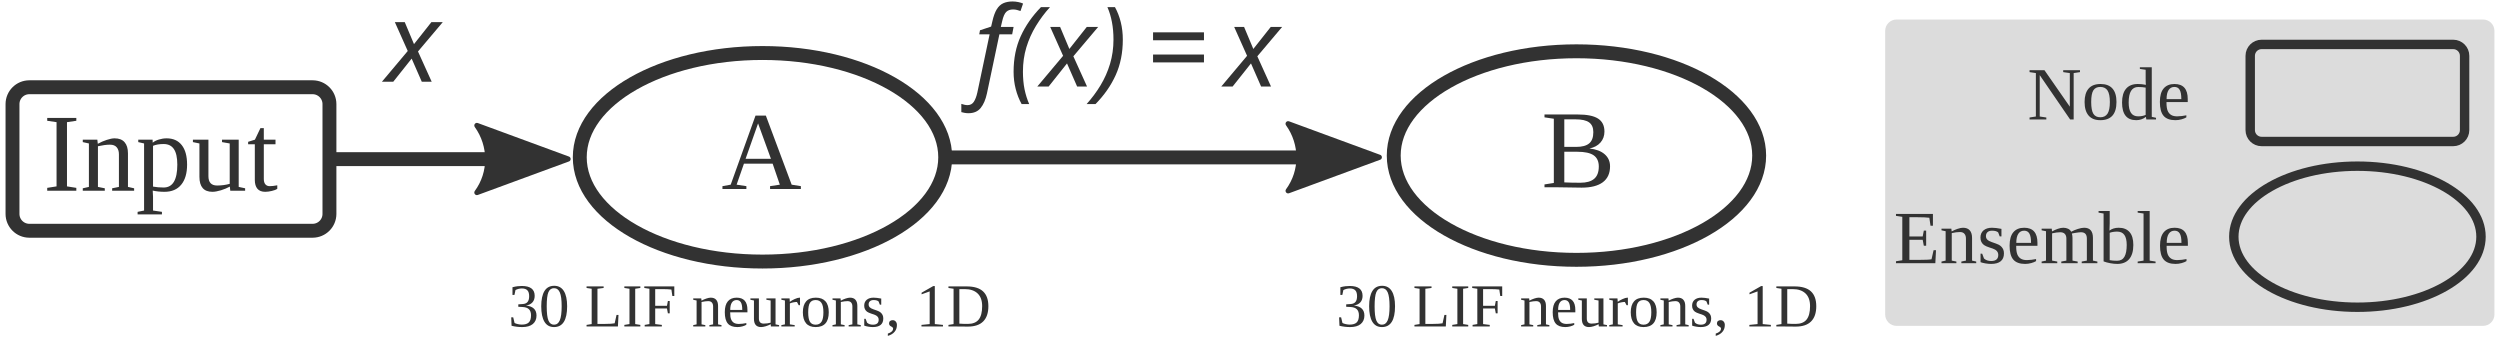
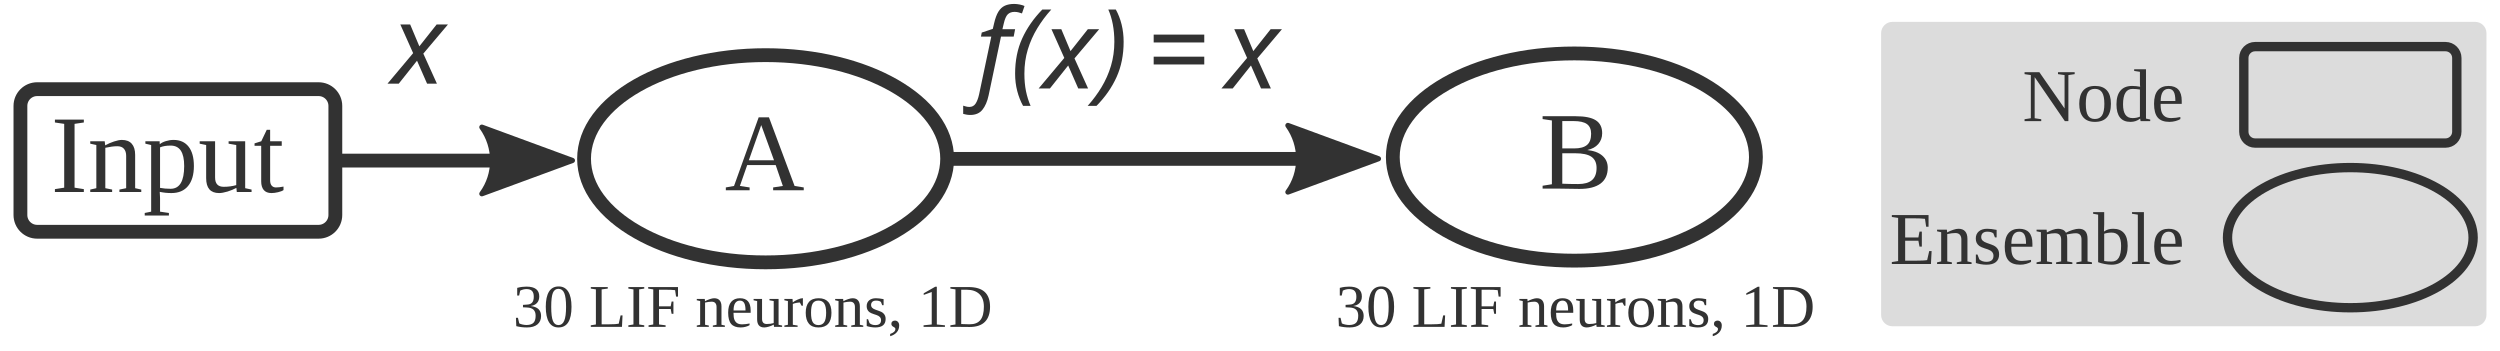
- <svg xmlns="http://www.w3.org/2000/svg" width="899.105" height="123.074" id="svg2" version="1.1">
+ <svg xmlns="http://www.w3.org/2000/svg" width="301.163" height="42.223" id="svg2" version="1.1">
  <defs id="defs4">
    <marker style="overflow:visible" id="Arrow2Mend" refX="0" refY="0" orient="auto">
      <path transform="scale(-0.6,-0.6)" d="M 8.719,4.034 -2.207,0.016 8.719,-4.002 c -1.745,2.372 -1.735,5.617 -6e-7,8.035 z" style="fill-rule:evenodd;stroke-width:0.625;stroke-linejoin:round" id="path3997" />
    </marker>
    <marker style="overflow:visible" id="Arrow2Send" refX="0" refY="0" orient="auto">
      <path transform="matrix(-0.3,0,0,-0.3,0.69,0)" d="M 8.719,4.034 -2.207,0.016 8.719,-4.002 c -1.745,2.372 -1.735,5.617 -6e-7,8.035 z" style="fill-rule:evenodd;stroke-width:0.625;stroke-linejoin:round" id="path4003" />
    </marker>
    <marker style="overflow:visible" id="Arrow1Send" refX="0" refY="0" orient="auto">
      <path transform="matrix(-0.2,0,0,-0.2,-1.2,0)" style="fill-rule:evenodd;stroke:#000000;stroke-width:1pt" d="M 0,0 5,-5 -12.5,0 5,5 0,0 z" id="path3985" />
    </marker>
    <marker style="overflow:visible" id="Arrow1Mend" refX="0" refY="0" orient="auto">
      <path transform="matrix(-0.4,0,0,-0.4,-4,0)" style="fill-rule:evenodd;stroke:#000000;stroke-width:1pt" d="M 0,0 5,-5 -12.5,0 5,5 0,0 z" id="path3979" />
    </marker>
    <marker style="overflow:visible" id="Arrow2Lend" refX="0" refY="0" orient="auto">
      <path transform="matrix(-1.1,0,0,-1.1,-1.1,0)" d="M 8.719,4.034 -2.207,0.016 8.719,-4.002 c -1.745,2.372 -1.735,5.617 -6e-7,8.035 z" style="fill-rule:evenodd;stroke-width:0.625;stroke-linejoin:round" id="path3991" />
    </marker>
    <marker style="overflow:visible" id="Arrow1Lstart" refX="0" refY="0" orient="auto">
      <path transform="matrix(0.8,0,0,0.8,10,0)" style="fill-rule:evenodd;stroke:#000000;stroke-width:1pt" d="M 0,0 5,-5 -12.5,0 5,5 0,0 z" id="path3795" />
    </marker>
    <marker style="overflow:visible" id="Arrow1Lend" refX="0" refY="0" orient="auto">
      <path transform="matrix(-0.8,0,0,-0.8,-10,0)" style="fill-rule:evenodd;stroke:#000000;stroke-width:1pt" d="M 0,0 5,-5 -12.5,0 5,5 0,0 z" id="path3798" />
    </marker>
    <marker style="overflow:visible" id="Arrow2MendP" refX="0" refY="0" orient="auto">
      <path transform="scale(-0.6,-0.6)" d="M 8.719,4.034 -2.207,0.016 8.719,-4.002 c -1.745,2.372 -1.735,5.617 -6e-7,8.035 z" style="fill:#323232;fill-rule:evenodd;stroke:#323232;stroke-width:0.625;stroke-linejoin:round" id="path4305" />
    </marker>
    <marker style="overflow:visible" id="Arrow2MendP-7" refX="0" refY="0" orient="auto">
      <path transform="scale(-0.6,-0.6)" d="M 8.719,4.034 -2.207,0.016 8.719,-4.002 c -1.745,2.372 -1.735,5.617 -6e-7,8.035 z" style="fill:#323232;fill-rule:evenodd;stroke:#323232;stroke-width:0.625;stroke-linejoin:round" id="path4305-8" />
    </marker>
  </defs>
-   <g transform="translate(67.78125,-52.629)" id="layer1">
-     <g id="g3932">
-       <rect id="rect3118" width="113.987" height="51.611" x="-63.286" y="84.008" style="fill:none;stroke:#323232;stroke-width:5;stroke-miterlimit:4;stroke-opacity:1;stroke-dasharray:none" ry="6.061" />
-       <text xml:space="preserve" style="font-size:40px;font-style:normal;font-weight:normal;line-height:125%;letter-spacing:0px;word-spacing:0px;fill:#323232;fill-opacity:1;stroke:none;font-family:Sans" x="-52.252" y="121.224" id="text3900">
-         <tspan id="tspan3902" x="-52.252" y="121.224" style="font-size:40px;font-style:normal;font-variant:normal;font-weight:normal;font-stretch:normal;fill:#323232;fill-opacity:1;font-family:Times New Roman;-inkscape-font-specification:Times New Roman">Input</tspan>
+   <g transform="translate(67.91964,-52.49509)" id="layer1">
+     <g id="g5422" transform="matrix(0.3328138,0,0,0.3328138,-44.39681,35.27774)">
+       <g id="g3932">
+         <rect ry="6.061" style="fill:none;stroke:#323232;stroke-width:5;stroke-miterlimit:4;stroke-opacity:1;stroke-dasharray:none" y="84.008" x="-63.286" height="51.611" width="113.987" id="rect3118" />
+         <text id="text3900" y="121.224" x="-52.252" style="font-size:40px;font-style:normal;font-weight:normal;line-height:125%;letter-spacing:0px;word-spacing:0px;fill:#323232;fill-opacity:1;stroke:none;font-family:Sans" xml:space="preserve">
+           <tspan style="font-size:40px;font-style:normal;font-variant:normal;font-weight:normal;font-stretch:normal;fill:#323232;fill-opacity:1;font-family:Times New Roman;-inkscape-font-specification:Times New Roman" y="121.224" x="-52.252" id="tspan3902">Input</tspan>
+         </text>
+       </g>
+       <g id="g3927" transform="translate(-1.305904,1.689671)">
+         <path transform="translate(-154.3951,-8.015049)" d="m 427.857,115.52 c 0,20.711 -29.421,37.5 -65.714,37.5 -36.293,0 -65.714,-16.789 -65.714,-37.5 0,-20.711 29.421,-37.5 65.714,-37.5 36.293,0 65.714,16.789 65.714,37.5 z" id="path3904" style="fill:none;stroke:#323232;stroke-width:5;stroke-miterlimit:4;stroke-opacity:1;stroke-dasharray:none" />
+         <text id="text3900-8" y="118.918" x="192.956" style="font-size:40px;font-style:normal;font-weight:normal;line-height:125%;letter-spacing:0px;word-spacing:0px;fill:#323232;fill-opacity:1;stroke:none;font-family:Sans" xml:space="preserve">
+           <tspan style="font-size:40px;font-style:normal;font-variant:normal;font-weight:normal;font-stretch:normal;fill:#323232;fill-opacity:1;font-family:Times New Roman;-inkscape-font-specification:Times New Roman" y="118.918" x="192.956" id="tspan3902-5">A</tspan>
+         </text>
+       </g>
+       <g transform="translate(291.4286,1.071437)" id="g3927-1">
+         <path transform="translate(-154.3951,-8.015049)" d="m 427.857,115.52 c 0,20.711 -29.421,37.5 -65.714,37.5 -36.293,0 -65.714,-16.789 -65.714,-37.5 0,-20.711 29.421,-37.5 65.714,-37.5 36.293,0 65.714,16.789 65.714,37.5 z" id="path3904-7" style="fill:none;stroke:#323232;stroke-width:5;stroke-miterlimit:4;stroke-opacity:1;stroke-dasharray:none" />
+         <text id="text3900-8-8" y="118.918" x="195.099" style="font-size:40px;font-style:normal;font-weight:normal;line-height:125%;letter-spacing:0px;word-spacing:0px;fill:#323232;fill-opacity:1;stroke:none;font-family:Sans" xml:space="preserve">
+           <tspan style="font-size:40px;font-style:normal;font-variant:normal;font-weight:normal;font-stretch:normal;fill:#323232;fill-opacity:1;font-family:Times New Roman;-inkscape-font-specification:Times New Roman" y="118.918" x="195.099" id="tspan3902-5-6">B</tspan>
+         </text>
+       </g>
+       <text id="text3900-8-0" y="83.75" x="282.439" style="font-size:40px;font-style:normal;font-weight:normal;line-height:125%;letter-spacing:0px;word-spacing:0px;fill:#323232;fill-opacity:1;stroke:none;font-family:Sans" xml:space="preserve">
+         <tspan style="font-size:40px;font-style:italic;font-variant:normal;font-weight:normal;font-stretch:normal;fill:#323232;fill-opacity:1;font-family:STIXGeneral;-inkscape-font-specification:STIXGeneral" y="83.75" x="282.439" id="tspan3902-5-5">f(x<tspan style="font-style:italic;font-variant:normal;font-weight:normal;font-stretch:normal;letter-spacing:-2.11px;font-family:STIXGeneral;-inkscape-font-specification:STIXGeneral" id="tspan3280">) = x</tspan>
+         </tspan>
+       </text>
+       <path style="fill:none;stroke:#323232;stroke-width:5;stroke-linecap:butt;stroke-linejoin:miter;stroke-miterlimit:4;stroke-opacity:1;stroke-dasharray:none;marker-end:url(#Arrow2MendP)" d="m 49.176,109.861 80.714,0" id="path3282" />
+       <path style="fill:none;stroke:#323232;stroke-width:5;stroke-linecap:butt;stroke-linejoin:miter;stroke-miterlimit:4;stroke-opacity:1;stroke-dasharray:none;marker-end:url(#Arrow2MendP)" d="m 272.932,109.243 148.714,0" id="path3282-3" />
+       <g transform="matrix(0.6764087,0,0,0.6764087,204.2026,42.75337)" id="g4503">
+         <rect style="fill:#dcdcdc;fill-opacity:1;stroke:none" id="rect4499" width="323.943" height="162.888" x="748.2" y="0.846" transform="translate(-147.9665,24.12781)" ry="6.061" />
+         <g transform="translate(857.6118,-45.78828)" id="g3932-9">
+           <rect id="rect3118-4" width="113.987" height="51.611" x="-63.286" y="84.008" style="fill:none;stroke:#323232;stroke-width:5;stroke-miterlimit:4;stroke-opacity:1;stroke-dasharray:none" ry="6.061" />
+         </g>
+         <g id="g3927-1-6" transform="translate(643.5714,32.94815)">
+           <path style="fill:none;stroke:#323232;stroke-width:5;stroke-miterlimit:4;stroke-opacity:1;stroke-dasharray:none" id="path3904-7-6" d="m 427.857,115.52 c 0,20.711 -29.421,37.5 -65.714,37.5 -36.293,0 -65.714,-16.789 -65.714,-37.5 0,-20.711 29.421,-37.5 65.714,-37.5 36.293,0 65.714,16.789 65.714,37.5 z" transform="translate(-154.3951,-8.015049)" />
+         </g>
+         <text xml:space="preserve" style="font-size:40px;font-style:normal;font-weight:normal;line-height:125%;letter-spacing:0px;word-spacing:0px;fill:#323232;fill-opacity:1;stroke:none;font-family:Sans" x="675.842" y="78.107" id="text3900-0">
+           <tspan id="tspan3902-0" x="675.842" y="78.107" style="font-size:40px;font-style:normal;font-variant:normal;font-weight:normal;font-stretch:normal;fill:#323232;fill-opacity:1;font-family:Times New Roman;-inkscape-font-specification:Times New Roman">Node</tspan>
+         </text>
+         <text xml:space="preserve" style="font-size:40px;font-style:normal;font-weight:normal;line-height:125%;letter-spacing:0px;word-spacing:0px;fill:#323232;fill-opacity:1;stroke:none;font-family:Sans" x="604.826" y="154.535" id="text3900-0-5">
+           <tspan id="tspan3902-0-7" x="604.826" y="154.535" style="font-size:40px;font-style:normal;font-variant:normal;font-weight:normal;font-stretch:normal;fill:#323232;fill-opacity:1;font-family:Times New Roman;-inkscape-font-specification:Times New Roman">Ensemble</tspan>
+         </text>
+       </g>
+       <text id="text3900-8-0-5" y="82.019" x="71.062" style="font-size:40px;font-style:normal;font-weight:normal;line-height:125%;letter-spacing:0px;word-spacing:0px;fill:#323232;fill-opacity:1;stroke:none;font-family:Sans" xml:space="preserve">
+         <tspan style="font-size:40px;font-style:italic;font-variant:normal;font-weight:normal;font-stretch:normal;letter-spacing:-2.11px;fill:#323232;fill-opacity:1;font-family:STIXGeneral;-inkscape-font-specification:STIXGeneral" y="82.019" x="71.062" id="tspan3902-5-5-5">x</tspan>
+       </text>
+       <text id="text3900-8-9" y="170.04" x="115.026" style="font-size:40px;font-style:normal;font-weight:normal;line-height:125%;letter-spacing:0px;word-spacing:0px;fill:#323232;fill-opacity:1;stroke:none;font-family:Sans" xml:space="preserve">
+         <tspan style="font-size:22px;font-style:normal;font-variant:normal;font-weight:normal;font-stretch:normal;fill:#323232;fill-opacity:1;font-family:Times New Roman;-inkscape-font-specification:Times New Roman" y="170.04" x="115.026" id="tspan3902-5-7">30 LIF neurons, 1D</tspan>
+       </text>
+       <text id="text3900-8-9-3" y="170.04" x="412.775" style="font-size:40px;font-style:normal;font-weight:normal;line-height:125%;letter-spacing:0px;word-spacing:0px;fill:#323232;fill-opacity:1;stroke:none;font-family:Sans" xml:space="preserve">
+         <tspan style="font-size:22px;font-style:normal;font-variant:normal;font-weight:normal;font-stretch:normal;fill:#323232;fill-opacity:1;font-family:Times New Roman;-inkscape-font-specification:Times New Roman" y="170.04" x="412.775" id="tspan3902-5-7-9">30 LIF neurons, 1D</tspan>
      </text>
    </g>
-     <g transform="translate(-1.305904,1.689671)" id="g3927">
-       <path style="fill:none;stroke:#323232;stroke-width:5;stroke-miterlimit:4;stroke-opacity:1;stroke-dasharray:none" id="path3904" d="m 427.857,115.52 c 0,20.711 -29.421,37.5 -65.714,37.5 -36.293,0 -65.714,-16.789 -65.714,-37.5 0,-20.711 29.421,-37.5 65.714,-37.5 36.293,0 65.714,16.789 65.714,37.5 z" transform="translate(-154.3951,-8.015049)" />
-       <text xml:space="preserve" style="font-size:40px;font-style:normal;font-weight:normal;line-height:125%;letter-spacing:0px;word-spacing:0px;fill:#323232;fill-opacity:1;stroke:none;font-family:Sans" x="192.956" y="118.918" id="text3900-8">
-         <tspan id="tspan3902-5" x="192.956" y="118.918" style="font-size:40px;font-style:normal;font-variant:normal;font-weight:normal;font-stretch:normal;fill:#323232;fill-opacity:1;font-family:Times New Roman;-inkscape-font-specification:Times New Roman">A</tspan>
-       </text>
-     </g>
-     <g id="g3927-1" transform="translate(291.4286,1.071437)">
-       <path style="fill:none;stroke:#323232;stroke-width:5;stroke-miterlimit:4;stroke-opacity:1;stroke-dasharray:none" id="path3904-7" d="m 427.857,115.52 c 0,20.711 -29.421,37.5 -65.714,37.5 -36.293,0 -65.714,-16.789 -65.714,-37.5 0,-20.711 29.421,-37.5 65.714,-37.5 36.293,0 65.714,16.789 65.714,37.5 z" transform="translate(-154.3951,-8.015049)" />
-       <text xml:space="preserve" style="font-size:40px;font-style:normal;font-weight:normal;line-height:125%;letter-spacing:0px;word-spacing:0px;fill:#323232;fill-opacity:1;stroke:none;font-family:Sans" x="195.099" y="118.918" id="text3900-8-8">
-         <tspan id="tspan3902-5-6" x="195.099" y="118.918" style="font-size:40px;font-style:normal;font-variant:normal;font-weight:normal;font-stretch:normal;fill:#323232;fill-opacity:1;font-family:Times New Roman;-inkscape-font-specification:Times New Roman">B</tspan>
-       </text>
-     </g>
-     <text xml:space="preserve" style="font-size:40px;font-style:normal;font-weight:normal;line-height:125%;letter-spacing:0px;word-spacing:0px;fill:#323232;fill-opacity:1;stroke:none;font-family:Sans" x="282.439" y="83.75" id="text3900-8-0">
-       <tspan id="tspan3902-5-5" x="282.439" y="83.75" style="font-size:40px;font-style:italic;font-variant:normal;font-weight:normal;font-stretch:normal;fill:#323232;fill-opacity:1;font-family:STIXGeneral;-inkscape-font-specification:STIXGeneral">f(x<tspan id="tspan3280" style="font-style:italic;font-variant:normal;font-weight:normal;font-stretch:normal;letter-spacing:-2.11px;font-family:STIXGeneral;-inkscape-font-specification:STIXGeneral">) = x</tspan>
-       </tspan>
-     </text>
-     <path id="path3282" d="m 49.176,109.861 80.714,0" style="fill:none;stroke:#323232;stroke-width:5;stroke-linecap:butt;stroke-linejoin:miter;stroke-miterlimit:4;stroke-opacity:1;stroke-dasharray:none;marker-end:url(#Arrow2MendP)" />
-     <path id="path3282-3" d="m 272.932,109.243 148.714,0" style="fill:none;stroke:#323232;stroke-width:5;stroke-linecap:butt;stroke-linejoin:miter;stroke-miterlimit:4;stroke-opacity:1;stroke-dasharray:none;marker-end:url(#Arrow2MendP)" />
-     <g id="g4503" transform="matrix(0.6764087,0,0,0.6764087,204.2026,42.75337)">
-       <rect ry="6.061" transform="translate(-147.9665,24.12781)" y="0.846" x="748.2" height="162.888" width="323.943" id="rect4499" style="fill:#dcdcdc;fill-opacity:1;stroke:none" />
-       <g id="g3932-9" transform="translate(857.6118,-45.78828)">
-         <rect ry="6.061" style="fill:none;stroke:#323232;stroke-width:5;stroke-miterlimit:4;stroke-opacity:1;stroke-dasharray:none" y="84.008" x="-63.286" height="51.611" width="113.987" id="rect3118-4" />
-       </g>
-       <g transform="translate(643.5714,32.94815)" id="g3927-1-6">
-         <path transform="translate(-154.3951,-8.015049)" d="m 427.857,115.52 c 0,20.711 -29.421,37.5 -65.714,37.5 -36.293,0 -65.714,-16.789 -65.714,-37.5 0,-20.711 29.421,-37.5 65.714,-37.5 36.293,0 65.714,16.789 65.714,37.5 z" id="path3904-7-6" style="fill:none;stroke:#323232;stroke-width:5;stroke-miterlimit:4;stroke-opacity:1;stroke-dasharray:none" />
-       </g>
-       <text id="text3900-0" y="78.107" x="675.842" style="font-size:40px;font-style:normal;font-weight:normal;line-height:125%;letter-spacing:0px;word-spacing:0px;fill:#323232;fill-opacity:1;stroke:none;font-family:Sans" xml:space="preserve">
-         <tspan style="font-size:40px;font-style:normal;font-variant:normal;font-weight:normal;font-stretch:normal;fill:#323232;fill-opacity:1;font-family:Times New Roman;-inkscape-font-specification:Times New Roman" y="78.107" x="675.842" id="tspan3902-0">Node</tspan>
-       </text>
-       <text id="text3900-0-5" y="154.535" x="604.826" style="font-size:40px;font-style:normal;font-weight:normal;line-height:125%;letter-spacing:0px;word-spacing:0px;fill:#323232;fill-opacity:1;stroke:none;font-family:Sans" xml:space="preserve">
-         <tspan style="font-size:40px;font-style:normal;font-variant:normal;font-weight:normal;font-stretch:normal;fill:#323232;fill-opacity:1;font-family:Times New Roman;-inkscape-font-specification:Times New Roman" y="154.535" x="604.826" id="tspan3902-0-7">Ensemble</tspan>
-       </text>
-     </g>
-     <text xml:space="preserve" style="font-size:40px;font-style:normal;font-weight:normal;line-height:125%;letter-spacing:0px;word-spacing:0px;fill:#323232;fill-opacity:1;stroke:none;font-family:Sans" x="71.062" y="82.019" id="text3900-8-0-5">
-       <tspan id="tspan3902-5-5-5" x="71.062" y="82.019" style="font-size:40px;font-style:italic;font-variant:normal;font-weight:normal;font-stretch:normal;letter-spacing:-2.11px;fill:#323232;fill-opacity:1;font-family:STIXGeneral;-inkscape-font-specification:STIXGeneral">x</tspan>
-     </text>
-     <text xml:space="preserve" style="font-size:40px;font-style:normal;font-weight:normal;line-height:125%;letter-spacing:0px;word-spacing:0px;fill:#323232;fill-opacity:1;stroke:none;font-family:Sans" x="115.026" y="170.04" id="text3900-8-9">
-       <tspan id="tspan3902-5-7" x="115.026" y="170.04" style="font-size:22px;font-style:normal;font-variant:normal;font-weight:normal;font-stretch:normal;fill:#323232;fill-opacity:1;font-family:Times New Roman;-inkscape-font-specification:Times New Roman">30 LIF neurons, 1D</tspan>
-     </text>
-     <text xml:space="preserve" style="font-size:40px;font-style:normal;font-weight:normal;line-height:125%;letter-spacing:0px;word-spacing:0px;fill:#323232;fill-opacity:1;stroke:none;font-family:Sans" x="412.775" y="170.04" id="text3900-8-9-3">
-       <tspan id="tspan3902-5-7-9" x="412.775" y="170.04" style="font-size:22px;font-style:normal;font-variant:normal;font-weight:normal;font-stretch:normal;fill:#323232;fill-opacity:1;font-family:Times New Roman;-inkscape-font-specification:Times New Roman">30 LIF neurons, 1D</tspan>
-     </text>
  </g>
</svg>
